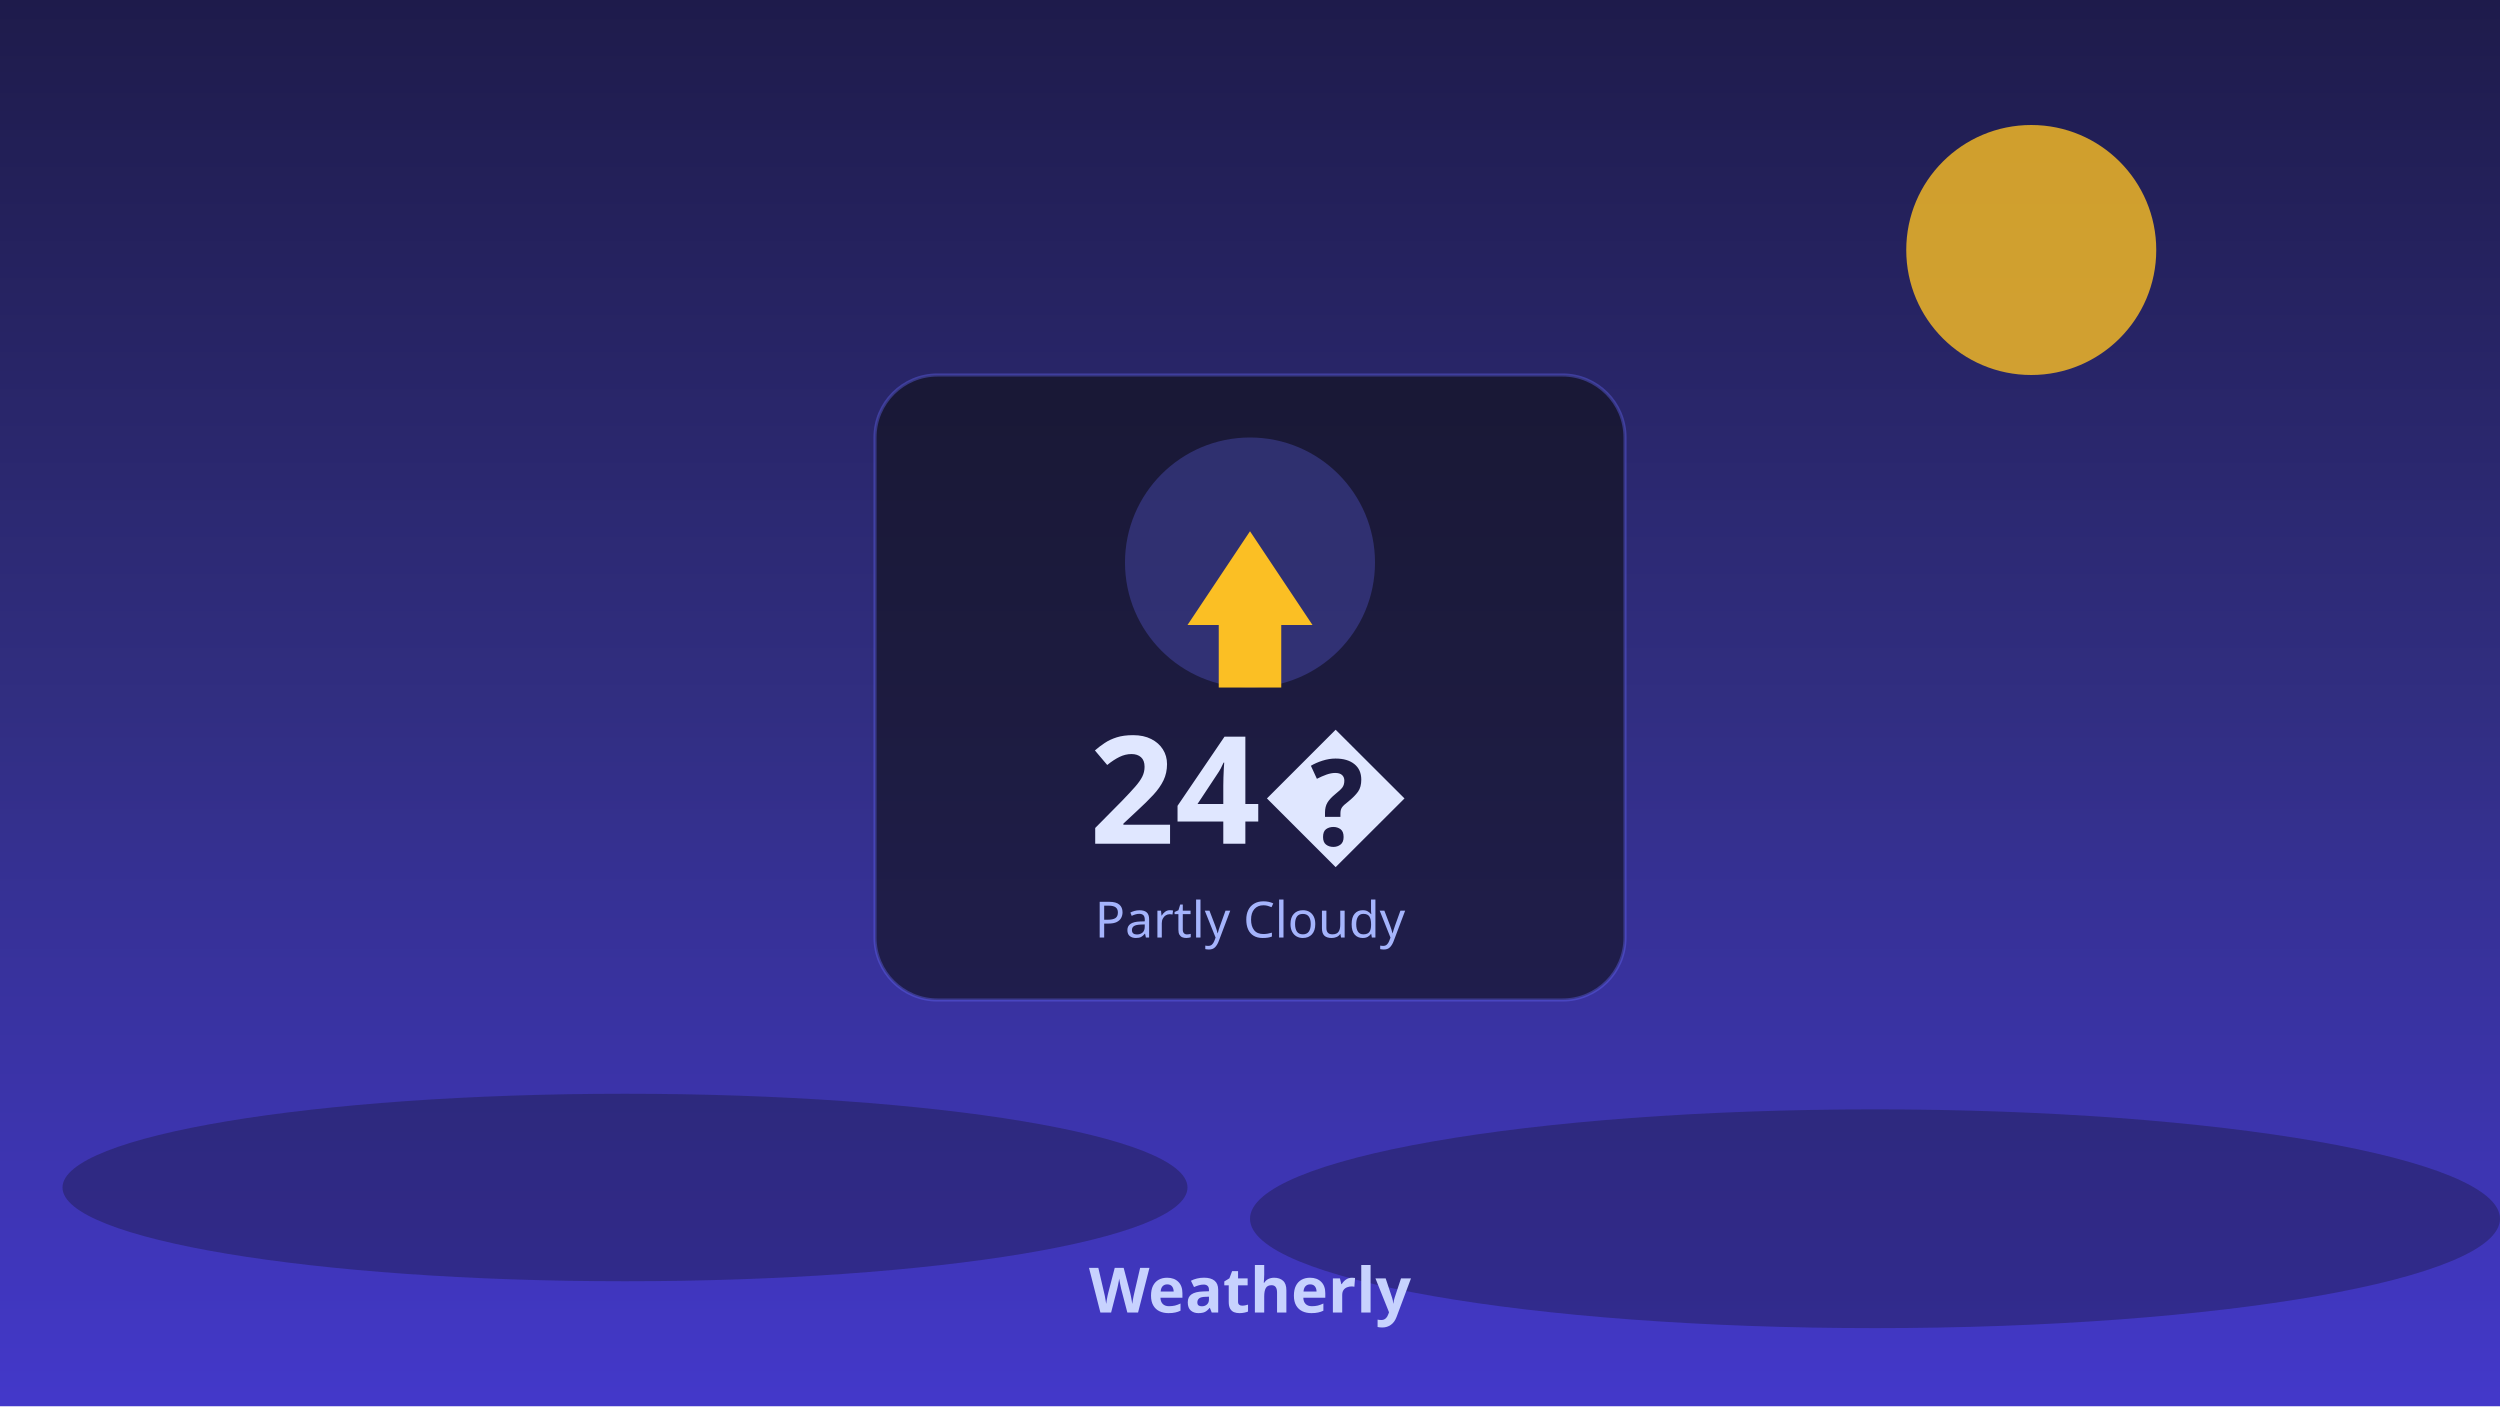
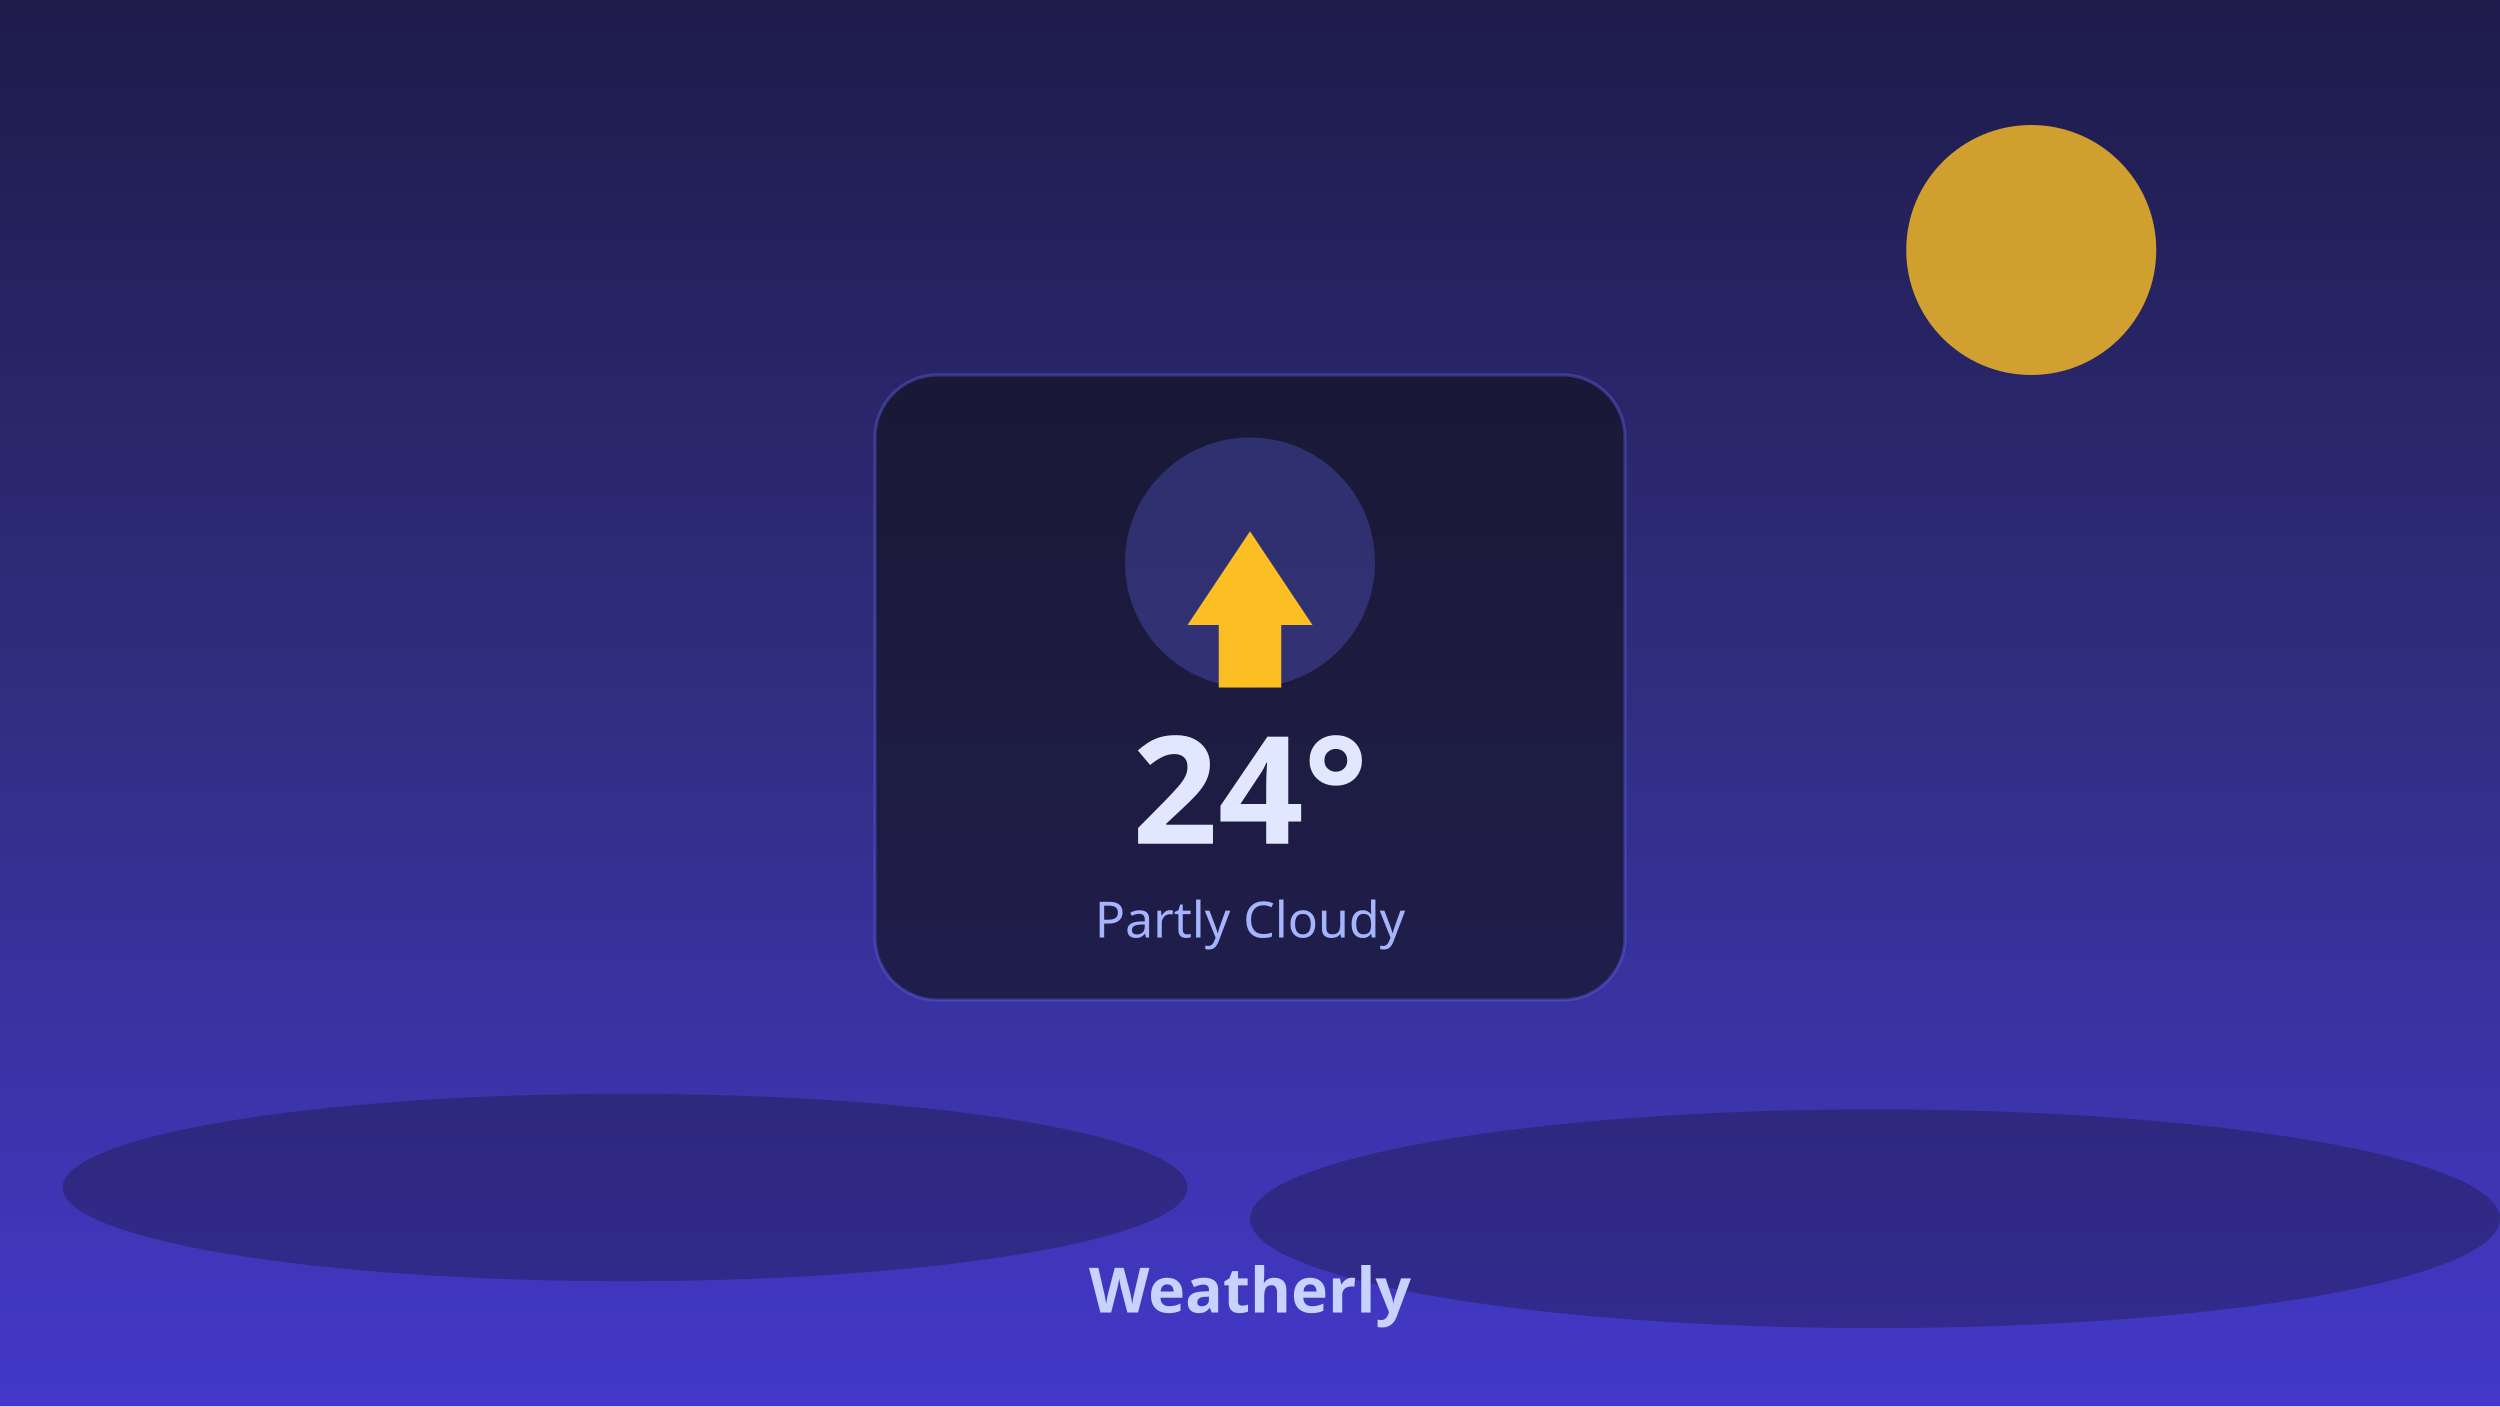
<svg xmlns="http://www.w3.org/2000/svg" viewBox="0 0 800 450" fill="none">
  <defs>
    <linearGradient id="sky" x1="400" y1="0" x2="400" y2="450" gradientUnits="userSpaceOnUse">
      <stop stop-color="#1e1b4b" />
      <stop offset="0.5" stop-color="#312e81" />
      <stop offset="1" stop-color="#4338ca" />
    </linearGradient>
  </defs>
  <rect width="800" height="450" fill="url(#sky)" />
  <circle cx="650" cy="80" r="40" fill="#fbbf24" fill-opacity="0.8" />
  <ellipse cx="200" cy="380" rx="180" ry="30" fill="#0f0f14" fill-opacity="0.3" />
  <ellipse cx="600" cy="390" rx="200" ry="35" fill="#0f0f14" fill-opacity="0.3" />
  <rect x="280" y="120" width="240" height="200" rx="20" fill="#0f0f14" fill-opacity="0.6" stroke="#6366f1" stroke-opacity="0.4" />
  <circle cx="400" cy="180" r="40" fill="#6366f1" fill-opacity="0.3" />
  <path d="M380 200 L400 170 L420 200 L410 200 L410 220 L390 220 L390 200 Z" fill="#fbbf24" />
-   <text x="400" y="270" text-anchor="middle" fill="#e0e7ff" font-family="system-ui,sans-serif" font-size="48" font-weight="700">24�</text>
+   <text x="400" y="270" text-anchor="middle" fill="#e0e7ff" font-family="system-ui,sans-serif" font-size="48" font-weight="700">24°</text>
  <text x="400" y="300" text-anchor="middle" fill="#a5b4fc" font-family="system-ui,sans-serif" font-size="16">Partly Cloudy</text>
  <text x="400" y="420" text-anchor="middle" fill="#c7d2fe" font-family="system-ui,sans-serif" font-size="20" font-weight="600">Weatherly</text>
</svg>
